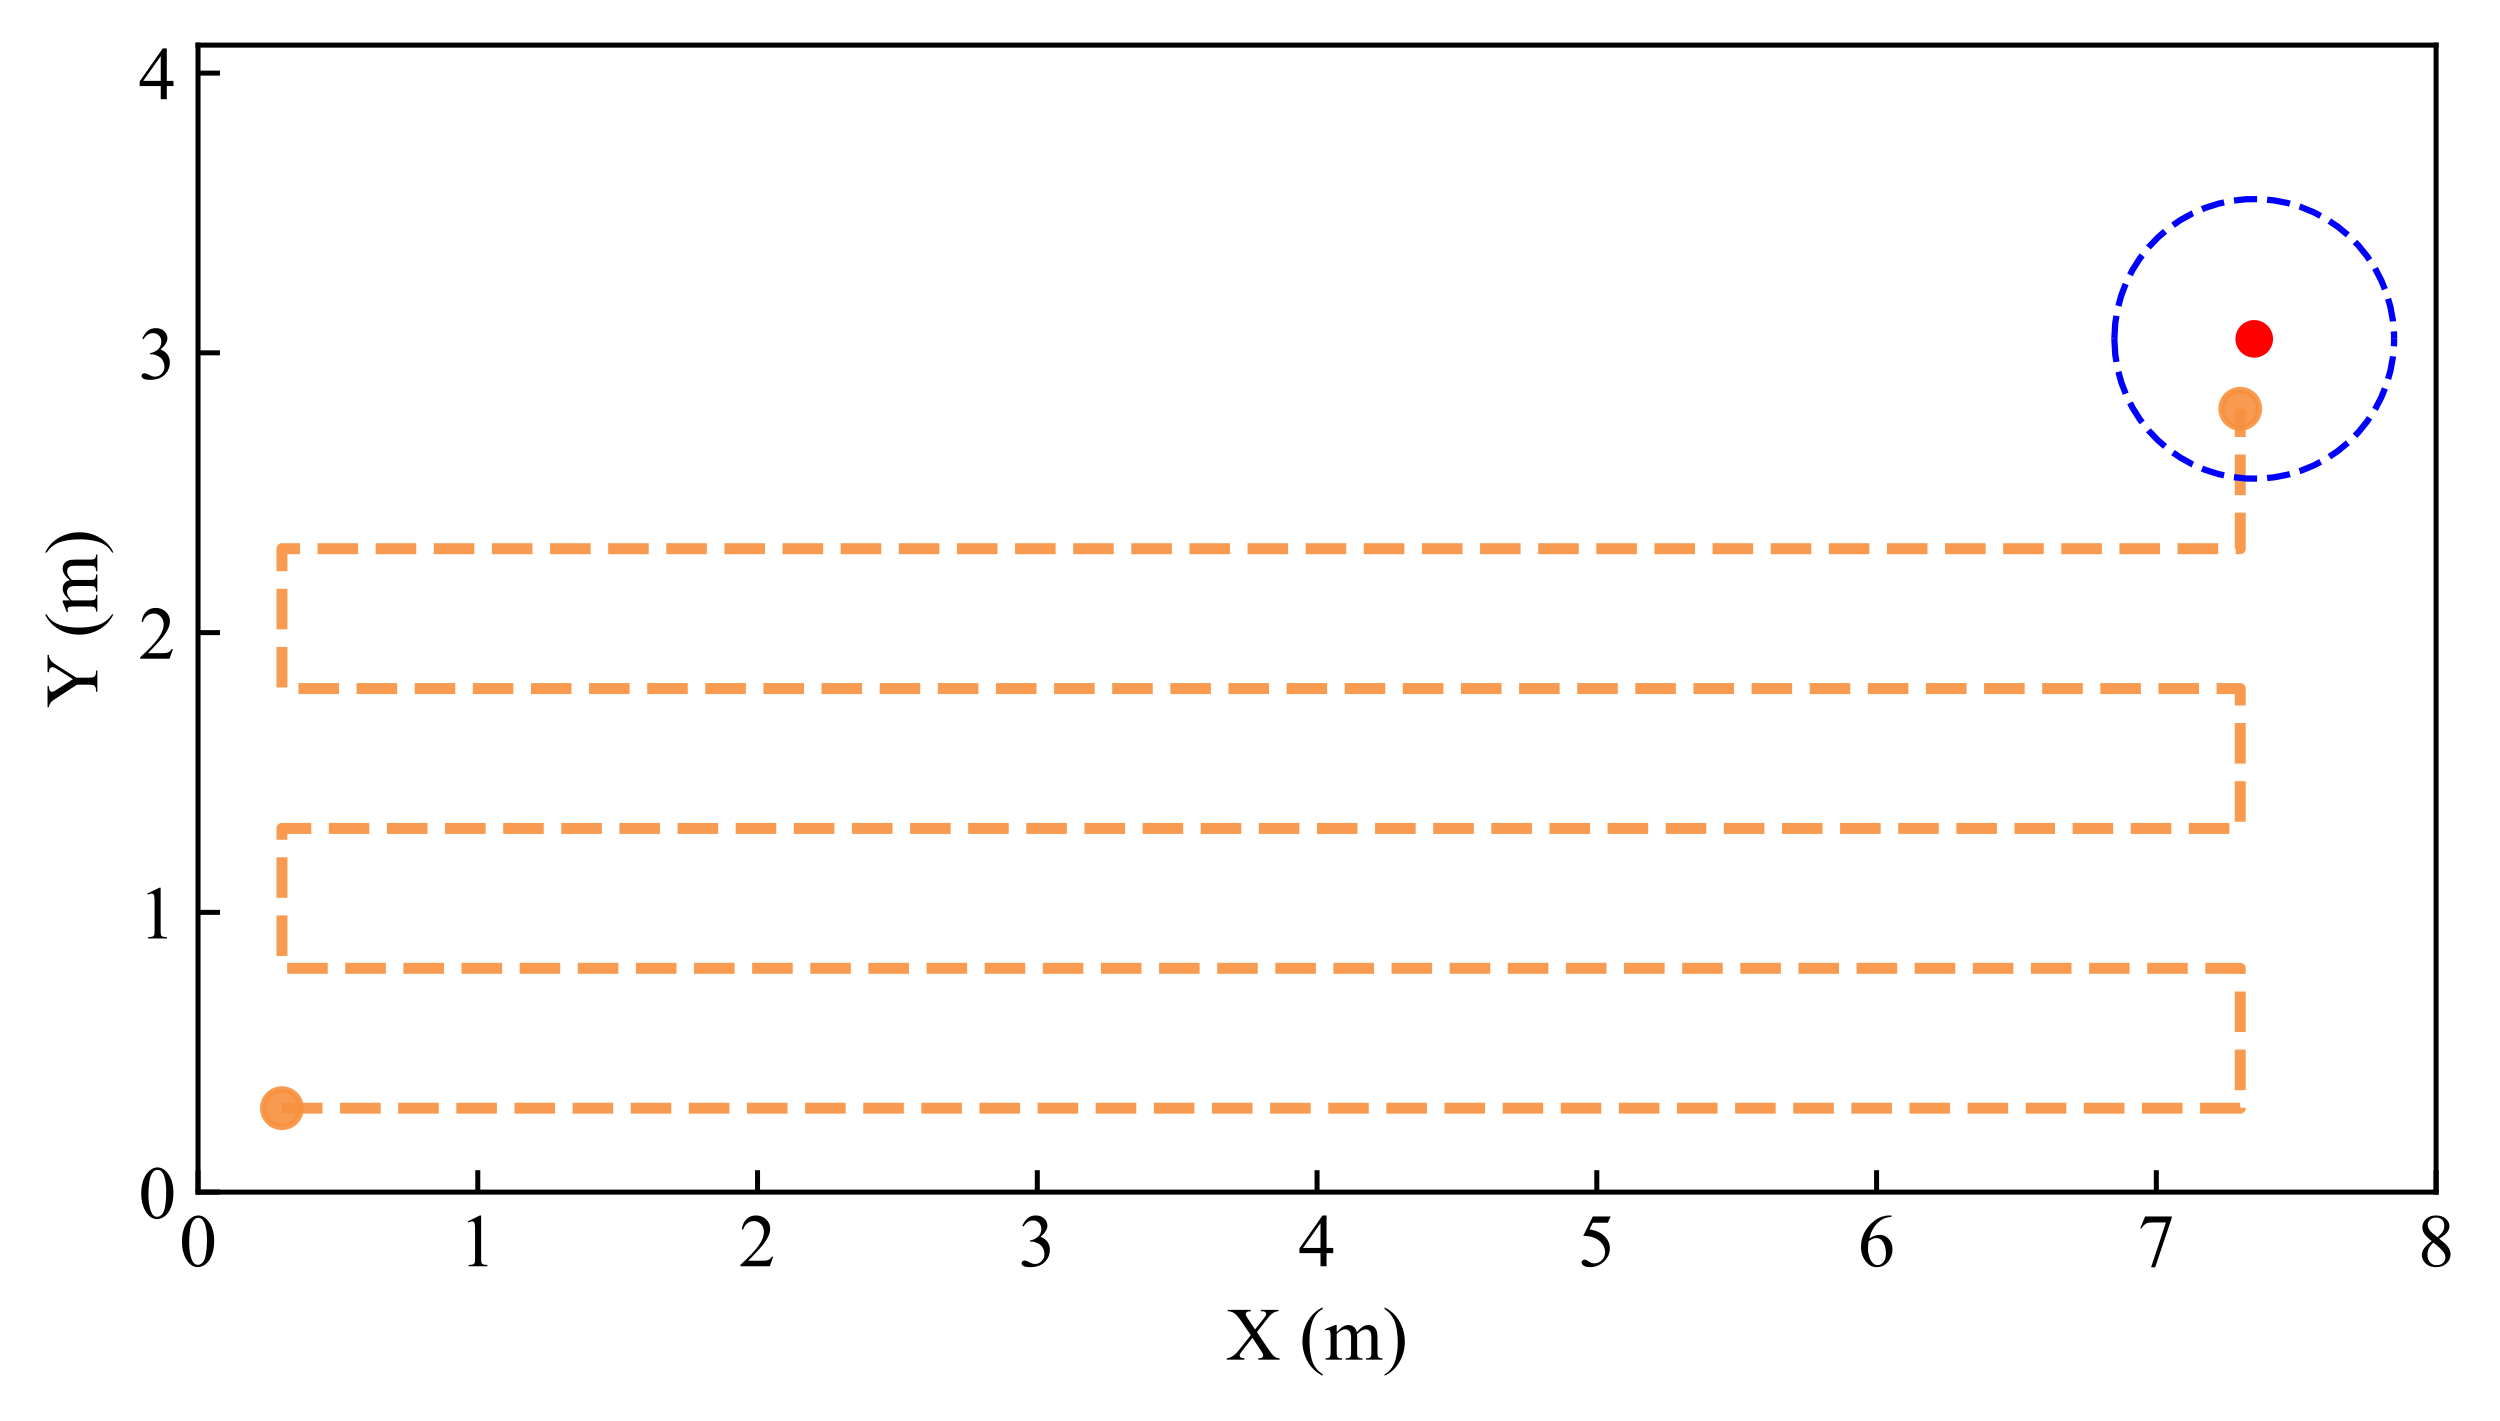
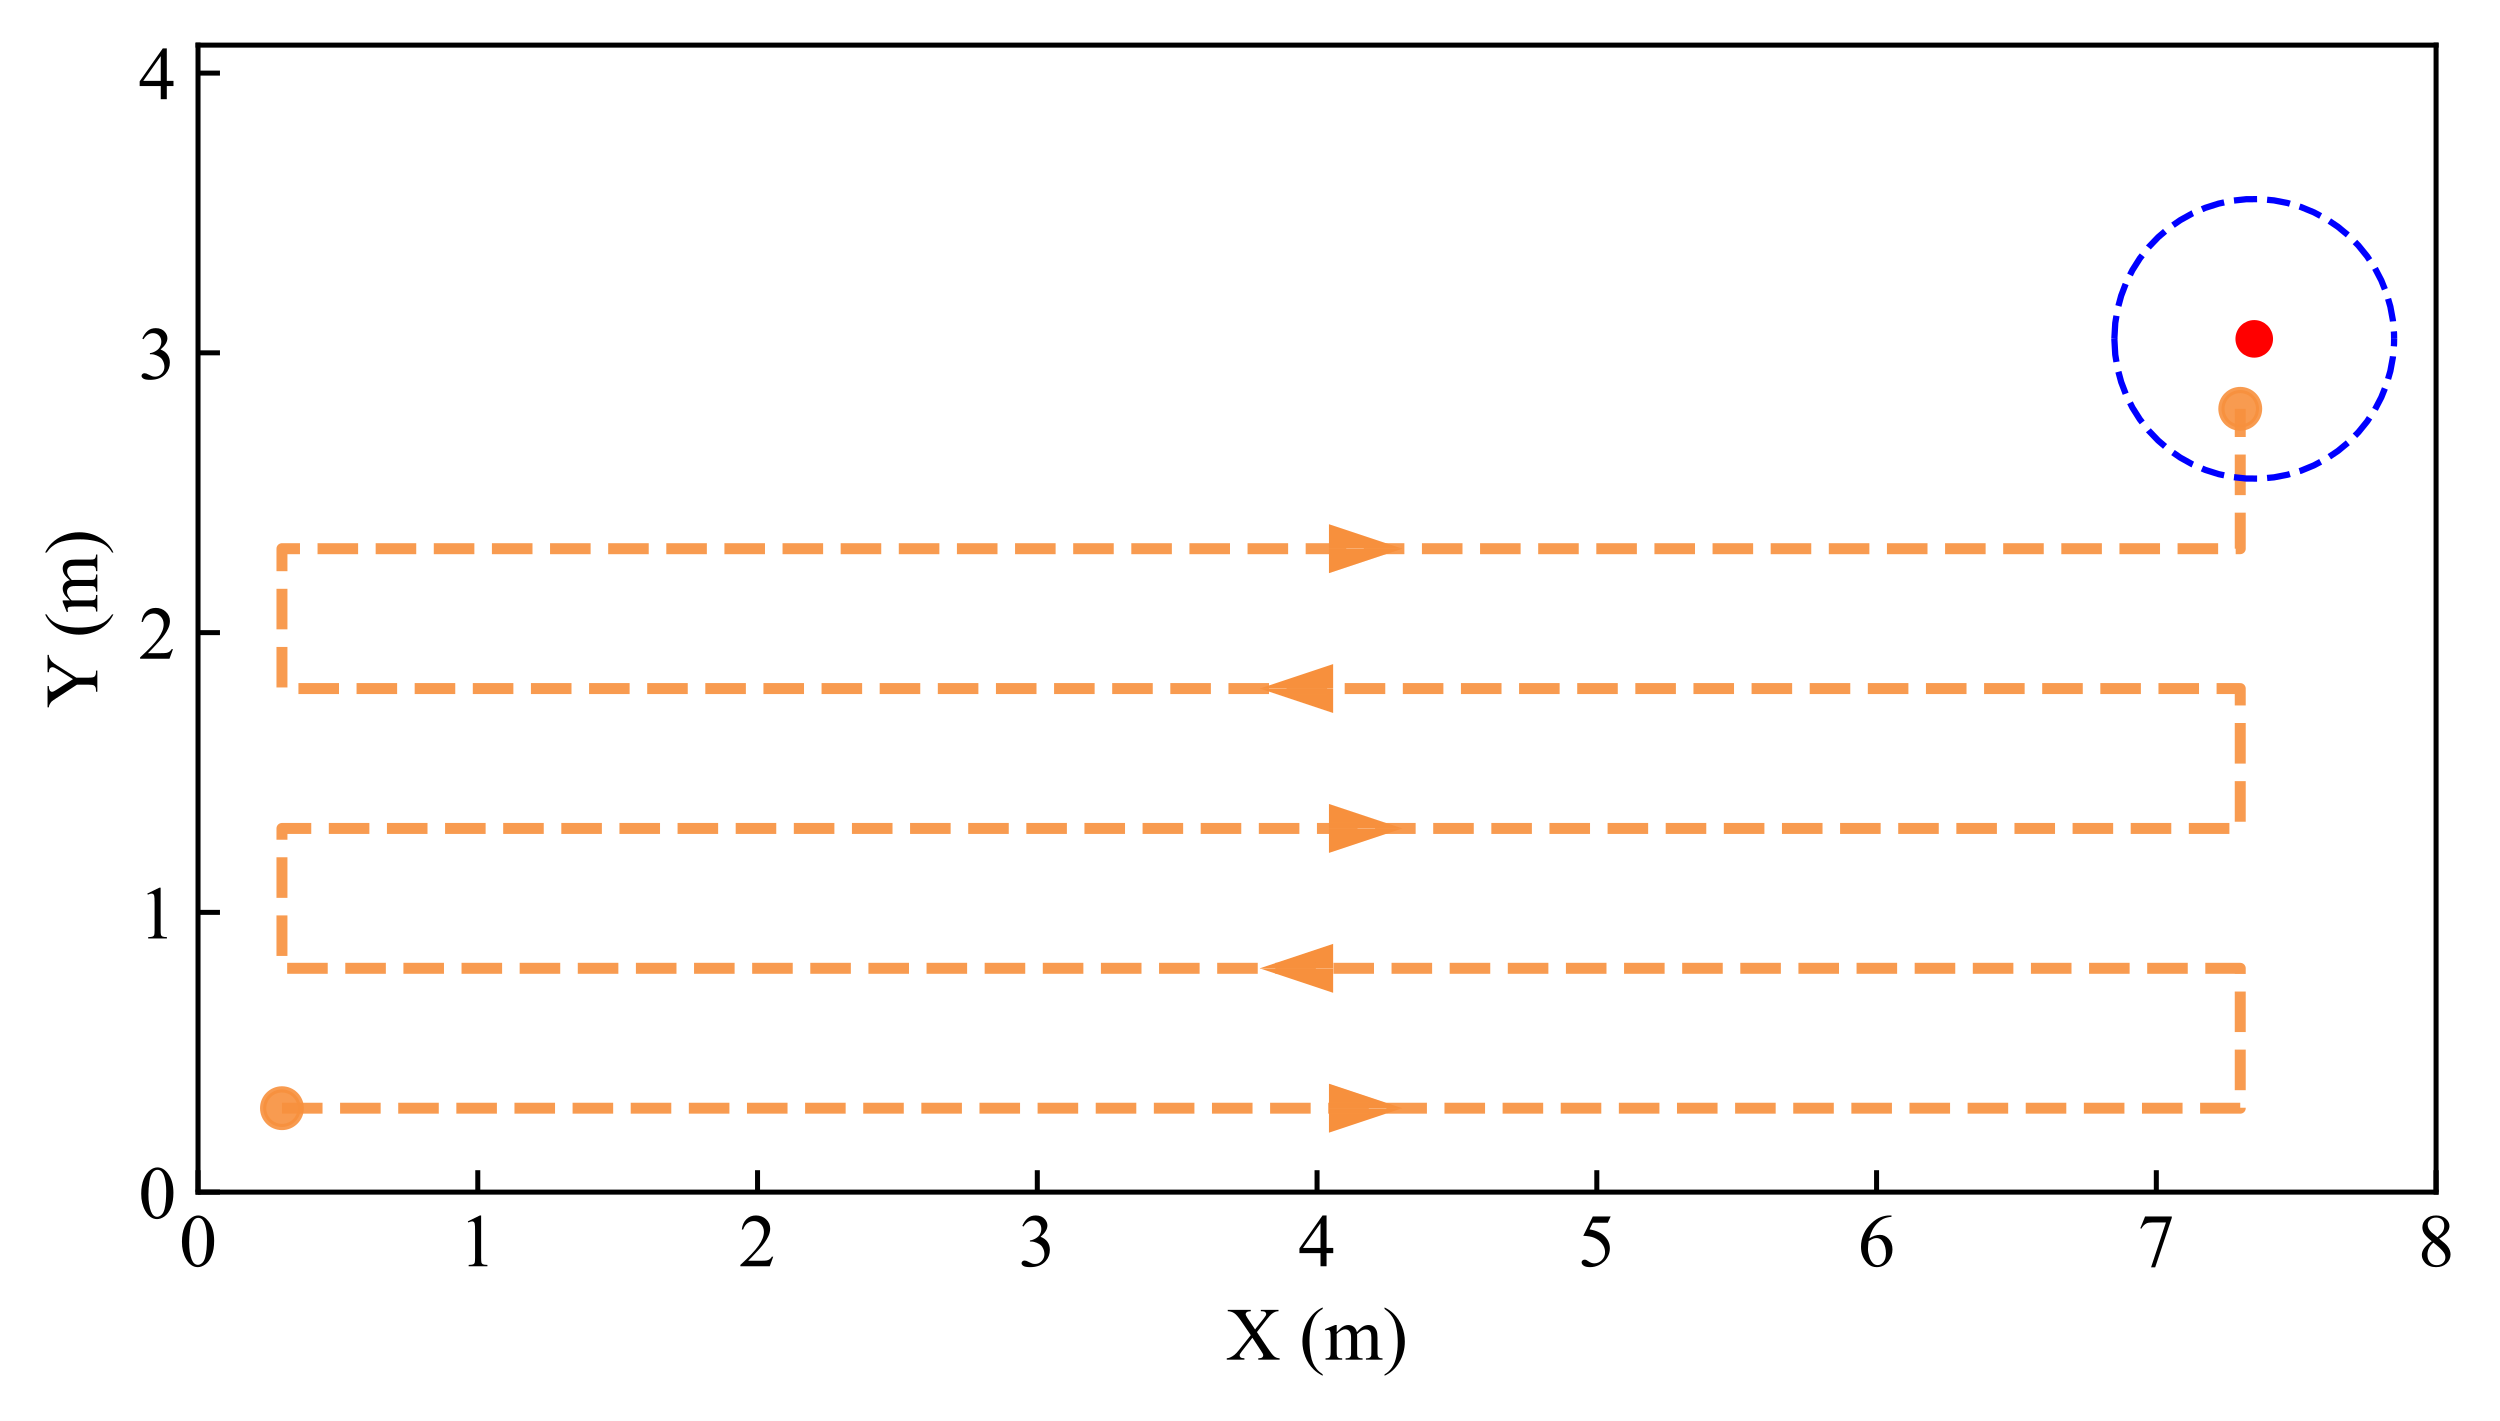
<svg xmlns="http://www.w3.org/2000/svg" xmlns:xlink="http://www.w3.org/1999/xlink" width="398.919pt" height="226.723pt" viewBox="0 0 398.919 226.723" version="1.1">
  <defs>
    <style type="text/css">*{stroke-linejoin: round; stroke-linecap: butt}</style>
  </defs>
  <g id="figure_1">
    <g id="patch_1">
      <path d="M 0 226.723  L 398.919 226.723  L 398.919 0  L 0 0  z " style="fill: #ffffff" />
    </g>
    <g id="axes_1">
      <g id="patch_2">
        <path d="M 31.599 190.224  L 388.719 190.224  L 388.719 7.2  L 31.599 7.2  z " style="fill: #ffffff" />
      </g>
+       <g id="patch_3">
+         <path d="M 223.775 176.832  L 212.057 180.738  L 212.057 176.854  L 223.551 176.854  L 223.551 176.81  L 212.057 176.81  L 212.057 172.926  z " clip-path="url(#p48c154a7c9)" style="fill: #f7903d" />
+       </g>
+       <g id="patch_4">
+         <path d="M 201.008 154.512  L 212.726 150.606  L 212.726 154.49  L 201.231 154.49  L 201.231 154.534  L 212.726 154.534  L 212.726 158.418  z " clip-path="url(#p48c154a7c9)" style="fill: #f7903d" />
+       </g>
+       <g id="patch_5">
+         <path d="M 223.775 132.192  L 212.057 136.098  L 212.057 132.214  L 223.551 132.214  L 223.551 132.17  L 212.057 132.17  L 212.057 128.286  z " clip-path="url(#p48c154a7c9)" style="fill: #f7903d" />
+       </g>
+       <g id="patch_6">
+         <path d="M 201.008 109.872  L 212.726 105.966  L 212.726 109.85  L 201.231 109.85  L 201.231 109.894  L 212.726 109.894  L 212.726 113.778  z " clip-path="url(#p48c154a7c9)" style="fill: #f7903d" />
+       </g>
+       <g id="patch_7">
+         <path d="M 223.775 87.552  L 212.057 91.458  L 212.057 87.574  L 223.551 87.574  L 223.551 87.53  L 212.057 87.53  L 212.057 83.646  z " clip-path="url(#p48c154a7c9)" style="fill: #f7903d" />
+       </g>
      <g id="matplotlib.axis_1">
        <g id="xtick_1">
          <g id="line2d_1">
            <defs>
-               <path id="mb35149a411" d="M 0 0  L 0 -3.5  " style="stroke: #000000; stroke-width: 0.8" />
+               <path id="m77b736cc24" d="M 0 0  L 0 -3.5  " style="stroke: #000000; stroke-width: 0.8" />
            </defs>
            <g>
-               <use xlink:href="#mb35149a411" x="31.599" y="190.224" style="stroke: #000000; stroke-width: 0.8" />
+               <use xlink:href="#m77b736cc24" x="31.599" y="190.224" style="stroke: #000000; stroke-width: 0.8" />
            </g>
          </g>
          <g id="text_1">
            <g transform="translate(28.59937 202.0565)scale(0.12 -0.12)">
              <defs>
                <path id="TimesNewRomanPSMT-30" d="M 231 2094  Q 231 2819 450 3342  Q 669 3866 1031 4122  Q 1313 4325 1613 4325  Q 2100 4325 2488 3828  Q 2972 3213 2972 2159  Q 2972 1422 2759 906  Q 2547 391 2217 158  Q 1888 -75 1581 -75  Q 975 -75 572 641  Q 231 1244 231 2094  z M 844 2016  Q 844 1141 1059 588  Q 1238 122 1591 122  Q 1759 122 1940 273  Q 2122 425 2216 781  Q 2359 1319 2359 2297  Q 2359 3022 2209 3506  Q 2097 3866 1919 4016  Q 1791 4119 1609 4119  Q 1397 4119 1231 3928  Q 1006 3669 925 3112  Q 844 2556 844 2016  z " transform="scale(0.015625)" />
              </defs>
              <use xlink:href="#TimesNewRomanPSMT-30" />
            </g>
          </g>
        </g>
        <g id="xtick_2">
          <g id="line2d_2">
            <g>
-               <use xlink:href="#mb35149a411" x="76.239" y="190.224" style="stroke: #000000; stroke-width: 0.8" />
+               <use xlink:href="#m77b736cc24" x="76.239" y="190.224" style="stroke: #000000; stroke-width: 0.8" />
            </g>
          </g>
          <g id="text_2">
            <g transform="translate(73.23937 202.0565)scale(0.12 -0.12)">
              <defs>
                <path id="TimesNewRomanPSMT-31" d="M 750 3822  L 1781 4325  L 1884 4325  L 1884 747  Q 1884 391 1914 303  Q 1944 216 2037 169  Q 2131 122 2419 116  L 2419 0  L 825 0  L 825 116  Q 1125 122 1212 167  Q 1300 213 1334 289  Q 1369 366 1369 747  L 1369 3034  Q 1369 3497 1338 3628  Q 1316 3728 1258 3775  Q 1200 3822 1119 3822  Q 1003 3822 797 3725  L 750 3822  z " transform="scale(0.015625)" />
              </defs>
              <use xlink:href="#TimesNewRomanPSMT-31" />
            </g>
          </g>
        </g>
        <g id="xtick_3">
          <g id="line2d_3">
            <g>
-               <use xlink:href="#mb35149a411" x="120.879" y="190.224" style="stroke: #000000; stroke-width: 0.8" />
+               <use xlink:href="#m77b736cc24" x="120.879" y="190.224" style="stroke: #000000; stroke-width: 0.8" />
            </g>
          </g>
          <g id="text_3">
            <g transform="translate(117.8794 202.0565)scale(0.12 -0.12)">
              <defs>
                <path id="TimesNewRomanPSMT-32" d="M 2934 816  L 2638 0  L 138 0  L 138 116  Q 1241 1122 1691 1759  Q 2141 2397 2141 2925  Q 2141 3328 1894 3587  Q 1647 3847 1303 3847  Q 991 3847 742 3664  Q 494 3481 375 3128  L 259 3128  Q 338 3706 661 4015  Q 984 4325 1469 4325  Q 1984 4325 2329 3994  Q 2675 3663 2675 3213  Q 2675 2891 2525 2569  Q 2294 2063 1775 1497  Q 997 647 803 472  L 1909 472  Q 2247 472 2383 497  Q 2519 522 2628 598  Q 2738 675 2819 816  L 2934 816  z " transform="scale(0.015625)" />
              </defs>
              <use xlink:href="#TimesNewRomanPSMT-32" />
            </g>
          </g>
        </g>
        <g id="xtick_4">
          <g id="line2d_4">
            <g>
-               <use xlink:href="#mb35149a411" x="165.519" y="190.224" style="stroke: #000000; stroke-width: 0.8" />
+               <use xlink:href="#m77b736cc24" x="165.519" y="190.224" style="stroke: #000000; stroke-width: 0.8" />
            </g>
          </g>
          <g id="text_4">
            <g transform="translate(162.5194 202.0565)scale(0.12 -0.12)">
              <defs>
                <path id="TimesNewRomanPSMT-33" d="M 325 3431  Q 506 3859 782 4092  Q 1059 4325 1472 4325  Q 1981 4325 2253 3994  Q 2459 3747 2459 3466  Q 2459 3003 1878 2509  Q 2269 2356 2469 2072  Q 2669 1788 2669 1403  Q 2669 853 2319 450  Q 1863 -75 997 -75  Q 569 -75 414 31  Q 259 138 259 259  Q 259 350 332 419  Q 406 488 509 488  Q 588 488 669 463  Q 722 447 909 348  Q 1097 250 1169 231  Q 1284 197 1416 197  Q 1734 197 1970 444  Q 2206 691 2206 1028  Q 2206 1275 2097 1509  Q 2016 1684 1919 1775  Q 1784 1900 1550 2001  Q 1316 2103 1072 2103  L 972 2103  L 972 2197  Q 1219 2228 1467 2375  Q 1716 2522 1828 2728  Q 1941 2934 1941 3181  Q 1941 3503 1739 3701  Q 1538 3900 1238 3900  Q 753 3900 428 3381  L 325 3431  z " transform="scale(0.015625)" />
              </defs>
              <use xlink:href="#TimesNewRomanPSMT-33" />
            </g>
          </g>
        </g>
        <g id="xtick_5">
          <g id="line2d_5">
            <g>
-               <use xlink:href="#mb35149a411" x="210.159" y="190.224" style="stroke: #000000; stroke-width: 0.8" />
+               <use xlink:href="#m77b736cc24" x="210.159" y="190.224" style="stroke: #000000; stroke-width: 0.8" />
            </g>
          </g>
          <g id="text_5">
            <g transform="translate(207.1594 202.0565)scale(0.12 -0.12)">
              <defs>
                <path id="TimesNewRomanPSMT-34" d="M 2978 1563  L 2978 1119  L 2409 1119  L 2409 0  L 1894 0  L 1894 1119  L 100 1119  L 100 1519  L 2066 4325  L 2409 4325  L 2409 1563  L 2978 1563  z M 1894 1563  L 1894 3666  L 406 1563  L 1894 1563  z " transform="scale(0.015625)" />
              </defs>
              <use xlink:href="#TimesNewRomanPSMT-34" />
            </g>
          </g>
        </g>
        <g id="xtick_6">
          <g id="line2d_6">
            <g>
-               <use xlink:href="#mb35149a411" x="254.799" y="190.224" style="stroke: #000000; stroke-width: 0.8" />
+               <use xlink:href="#m77b736cc24" x="254.799" y="190.224" style="stroke: #000000; stroke-width: 0.8" />
            </g>
          </g>
          <g id="text_6">
            <g transform="translate(251.7994 202.0565)scale(0.12 -0.12)">
              <defs>
                <path id="TimesNewRomanPSMT-35" d="M 2778 4238  L 2534 3706  L 1259 3706  L 981 3138  Q 1809 3016 2294 2522  Q 2709 2097 2709 1522  Q 2709 1188 2573 903  Q 2438 619 2231 419  Q 2025 219 1772 97  Q 1413 -75 1034 -75  Q 653 -75 479 54  Q 306 184 306 341  Q 306 428 378 495  Q 450 563 559 563  Q 641 563 702 538  Q 763 513 909 409  Q 1144 247 1384 247  Q 1750 247 2026 523  Q 2303 800 2303 1197  Q 2303 1581 2056 1914  Q 1809 2247 1375 2428  Q 1034 2569 447 2591  L 1259 4238  L 2778 4238  z " transform="scale(0.015625)" />
              </defs>
              <use xlink:href="#TimesNewRomanPSMT-35" />
            </g>
          </g>
        </g>
        <g id="xtick_7">
          <g id="line2d_7">
            <g>
-               <use xlink:href="#mb35149a411" x="299.439" y="190.224" style="stroke: #000000; stroke-width: 0.8" />
+               <use xlink:href="#m77b736cc24" x="299.439" y="190.224" style="stroke: #000000; stroke-width: 0.8" />
            </g>
          </g>
          <g id="text_7">
            <g transform="translate(296.4394 202.0565)scale(0.12 -0.12)">
              <defs>
                <path id="TimesNewRomanPSMT-36" d="M 2869 4325  L 2869 4209  Q 2456 4169 2195 4045  Q 1934 3922 1679 3669  Q 1425 3416 1258 3105  Q 1091 2794 978 2366  Q 1428 2675 1881 2675  Q 2316 2675 2634 2325  Q 2953 1975 2953 1425  Q 2953 894 2631 456  Q 2244 -75 1606 -75  Q 1172 -75 869 213  Q 275 772 275 1663  Q 275 2231 503 2743  Q 731 3256 1154 3653  Q 1578 4050 1965 4187  Q 2353 4325 2688 4325  L 2869 4325  z M 925 2138  Q 869 1716 869 1456  Q 869 1156 980 804  Q 1091 453 1309 247  Q 1469 100 1697 100  Q 1969 100 2183 356  Q 2397 613 2397 1088  Q 2397 1622 2184 2012  Q 1972 2403 1581 2403  Q 1463 2403 1327 2353  Q 1191 2303 925 2138  z " transform="scale(0.015625)" />
              </defs>
              <use xlink:href="#TimesNewRomanPSMT-36" />
            </g>
          </g>
        </g>
        <g id="xtick_8">
          <g id="line2d_8">
            <g>
-               <use xlink:href="#mb35149a411" x="344.079" y="190.224" style="stroke: #000000; stroke-width: 0.8" />
+               <use xlink:href="#m77b736cc24" x="344.079" y="190.224" style="stroke: #000000; stroke-width: 0.8" />
            </g>
          </g>
          <g id="text_8">
            <g transform="translate(341.0794 202.0565)scale(0.12 -0.12)">
              <defs>
                <path id="TimesNewRomanPSMT-37" d="M 644 4238  L 2916 4238  L 2916 4119  L 1503 -88  L 1153 -88  L 2419 3728  L 1253 3728  Q 900 3728 750 3644  Q 488 3500 328 3200  L 238 3234  L 644 4238  z " transform="scale(0.015625)" />
              </defs>
              <use xlink:href="#TimesNewRomanPSMT-37" />
            </g>
          </g>
        </g>
        <g id="xtick_9">
          <g id="line2d_9">
            <g>
-               <use xlink:href="#mb35149a411" x="388.719" y="190.224" style="stroke: #000000; stroke-width: 0.8" />
+               <use xlink:href="#m77b736cc24" x="388.719" y="190.224" style="stroke: #000000; stroke-width: 0.8" />
            </g>
          </g>
          <g id="text_9">
            <g transform="translate(385.7194 202.0565)scale(0.12 -0.12)">
              <defs>
                <path id="TimesNewRomanPSMT-38" d="M 1228 2134  Q 725 2547 579 2797  Q 434 3047 434 3316  Q 434 3728 753 4026  Q 1072 4325 1600 4325  Q 2113 4325 2425 4047  Q 2738 3769 2738 3413  Q 2738 3175 2569 2928  Q 2400 2681 1866 2347  Q 2416 1922 2594 1678  Q 2831 1359 2831 1006  Q 2831 559 2490 242  Q 2150 -75 1597 -75  Q 994 -75 656 303  Q 388 606 388 966  Q 388 1247 577 1523  Q 766 1800 1228 2134  z M 1719 2469  Q 2094 2806 2194 3001  Q 2294 3197 2294 3444  Q 2294 3772 2109 3958  Q 1925 4144 1606 4144  Q 1288 4144 1088 3959  Q 888 3775 888 3528  Q 888 3366 970 3203  Q 1053 3041 1206 2894  L 1719 2469  z M 1375 2016  Q 1116 1797 991 1539  Q 866 1281 866 981  Q 866 578 1086 336  Q 1306 94 1647 94  Q 1984 94 2187 284  Q 2391 475 2391 747  Q 2391 972 2272 1150  Q 2050 1481 1375 2016  z " transform="scale(0.015625)" />
              </defs>
              <use xlink:href="#TimesNewRomanPSMT-38" />
            </g>
          </g>
        </g>
        <g id="text_10">
          <g transform="translate(195.6637 216.9559)scale(0.12 -0.12)">
            <defs>
              <path id="TimesNewRomanPSMT-58" d="M 2613 2347  L 3522 991  Q 3900 428 4083 279  Q 4266 131 4547 116  L 4547 0  L 2728 0  L 2728 116  Q 2909 119 2997 153  Q 3063 181 3105 239  Q 3147 297 3147 356  Q 3147 428 3119 500  Q 3097 553 2947 775  L 2228 1863  L 1341 725  Q 1200 544 1172 483  Q 1144 422 1144 356  Q 1144 256 1228 190  Q 1313 125 1550 116  L 1550 0  L 47 0  L 47 116  Q 206 131 322 181  Q 516 263 691 400  Q 866 538 1091 822  L 2091 2084  L 1256 3306  Q 916 3803 678 3958  Q 441 4113 131 4122  L 131 4238  L 2091 4238  L 2091 4122  Q 1841 4113 1748 4041  Q 1656 3969 1656 3881  Q 1656 3766 1806 3544  L 2456 2572  L 3209 3525  Q 3341 3694 3370 3756  Q 3400 3819 3400 3884  Q 3400 3950 3363 4000  Q 3316 4066 3244 4092  Q 3172 4119 2947 4122  L 2947 4238  L 4450 4238  L 4450 4122  Q 4272 4113 4159 4066  Q 3991 3994 3850 3872  Q 3709 3750 3453 3422  L 2613 2347  z " transform="scale(0.015625)" />
              <path id="TimesNewRomanPSMT-20" transform="scale(0.015625)" />
              <path id="TimesNewRomanPSMT-28" d="M 1988 -1253  L 1988 -1369  Q 1516 -1131 1200 -813  Q 750 -359 506 256  Q 263 872 263 1534  Q 263 2503 741 3301  Q 1219 4100 1988 4444  L 1988 4313  Q 1603 4100 1356 3731  Q 1109 3363 987 2797  Q 866 2231 866 1616  Q 866 947 969 400  Q 1050 -31 1165 -292  Q 1281 -553 1476 -793  Q 1672 -1034 1988 -1253  z " transform="scale(0.015625)" />
              <path id="TimesNewRomanPSMT-6d" d="M 1050 2338  Q 1363 2650 1419 2697  Q 1559 2816 1721 2881  Q 1884 2947 2044 2947  Q 2313 2947 2506 2790  Q 2700 2634 2766 2338  Q 3088 2713 3309 2830  Q 3531 2947 3766 2947  Q 3994 2947 4170 2830  Q 4347 2713 4450 2447  Q 4519 2266 4519 1878  L 4519 647  Q 4519 378 4559 278  Q 4591 209 4675 161  Q 4759 113 4950 113  L 4950 0  L 3538 0  L 3538 113  L 3597 113  Q 3781 113 3884 184  Q 3956 234 3988 344  Q 4000 397 4000 647  L 4000 1878  Q 4000 2228 3916 2372  Q 3794 2572 3525 2572  Q 3359 2572 3192 2489  Q 3025 2406 2788 2181  L 2781 2147  L 2788 2013  L 2788 647  Q 2788 353 2820 281  Q 2853 209 2943 161  Q 3034 113 3253 113  L 3253 0  L 1806 0  L 1806 113  Q 2044 113 2133 169  Q 2222 225 2256 338  Q 2272 391 2272 647  L 2272 1878  Q 2272 2228 2169 2381  Q 2031 2581 1784 2581  Q 1616 2581 1450 2491  Q 1191 2353 1050 2181  L 1050 647  Q 1050 366 1089 281  Q 1128 197 1204 155  Q 1281 113 1516 113  L 1516 0  L 100 0  L 100 113  Q 297 113 375 155  Q 453 197 493 289  Q 534 381 534 647  L 534 1741  Q 534 2213 506 2350  Q 484 2453 437 2492  Q 391 2531 309 2531  Q 222 2531 100 2484  L 53 2597  L 916 2947  L 1050 2947  L 1050 2338  z " transform="scale(0.015625)" />
              <path id="TimesNewRomanPSMT-29" d="M 144 4313  L 144 4444  Q 619 4209 934 3891  Q 1381 3434 1625 2820  Q 1869 2206 1869 1541  Q 1869 572 1392 -226  Q 916 -1025 144 -1369  L 144 -1253  Q 528 -1038 776 -670  Q 1025 -303 1145 264  Q 1266 831 1266 1447  Q 1266 2113 1163 2663  Q 1084 3094 967 3353  Q 850 3613 656 3853  Q 463 4094 144 4313  z " transform="scale(0.015625)" />
            </defs>
            <use xlink:href="#TimesNewRomanPSMT-58" />
            <use xlink:href="#TimesNewRomanPSMT-20" x="72.217" />
            <use xlink:href="#TimesNewRomanPSMT-28" x="97.217" />
            <use xlink:href="#TimesNewRomanPSMT-6d" x="130.518" />
            <use xlink:href="#TimesNewRomanPSMT-29" x="208.301" />
          </g>
        </g>
      </g>
      <g id="matplotlib.axis_2">
        <g id="ytick_1">
          <g id="line2d_10">
            <defs>
-               <path id="m7e977d6e85" d="M 0 0  L 3.5 0  " style="stroke: #000000; stroke-width: 0.8" />
+               <path id="m4909483bc9" d="M 0 0  L 3.5 0  " style="stroke: #000000; stroke-width: 0.8" />
            </defs>
            <g>
-               <use xlink:href="#m7e977d6e85" x="31.599" y="190.224" style="stroke: #000000; stroke-width: 0.8" />
+               <use xlink:href="#m4909483bc9" x="31.599" y="190.224" style="stroke: #000000; stroke-width: 0.8" />
            </g>
          </g>
          <g id="text_11">
            <g transform="translate(22.09937 194.3903)scale(0.12 -0.12)">
              <use xlink:href="#TimesNewRomanPSMT-30" />
            </g>
          </g>
        </g>
        <g id="ytick_2">
          <g id="line2d_11">
            <g>
-               <use xlink:href="#m7e977d6e85" x="31.599" y="145.584" style="stroke: #000000; stroke-width: 0.8" />
+               <use xlink:href="#m4909483bc9" x="31.599" y="145.584" style="stroke: #000000; stroke-width: 0.8" />
            </g>
          </g>
          <g id="text_12">
            <g transform="translate(22.09937 149.7502)scale(0.12 -0.12)">
              <use xlink:href="#TimesNewRomanPSMT-31" />
            </g>
          </g>
        </g>
        <g id="ytick_3">
          <g id="line2d_12">
            <g>
-               <use xlink:href="#m7e977d6e85" x="31.599" y="100.944" style="stroke: #000000; stroke-width: 0.8" />
+               <use xlink:href="#m4909483bc9" x="31.599" y="100.944" style="stroke: #000000; stroke-width: 0.8" />
            </g>
          </g>
          <g id="text_13">
            <g transform="translate(22.09937 105.1102)scale(0.12 -0.12)">
              <use xlink:href="#TimesNewRomanPSMT-32" />
            </g>
          </g>
        </g>
        <g id="ytick_4">
          <g id="line2d_13">
            <g>
-               <use xlink:href="#m7e977d6e85" x="31.599" y="56.304" style="stroke: #000000; stroke-width: 0.8" />
+               <use xlink:href="#m4909483bc9" x="31.599" y="56.304" style="stroke: #000000; stroke-width: 0.8" />
            </g>
          </g>
          <g id="text_14">
            <g transform="translate(22.09937 60.47025)scale(0.12 -0.12)">
              <use xlink:href="#TimesNewRomanPSMT-33" />
            </g>
          </g>
        </g>
        <g id="ytick_5">
          <g id="line2d_14">
            <g>
-               <use xlink:href="#m7e977d6e85" x="31.599" y="11.664" style="stroke: #000000; stroke-width: 0.8" />
+               <use xlink:href="#m4909483bc9" x="31.599" y="11.664" style="stroke: #000000; stroke-width: 0.8" />
            </g>
          </g>
          <g id="text_15">
            <g transform="translate(22.09937 15.83025)scale(0.12 -0.12)">
              <use xlink:href="#TimesNewRomanPSMT-34" />
            </g>
          </g>
        </g>
        <g id="text_16">
          <g transform="translate(15.5325 112.9826)rotate(-90)scale(0.12 -0.12)">
            <defs>
              <path id="TimesNewRomanPSMT-59" d="M 3050 4238  L 4528 4238  L 4528 4122  L 4447 4122  Q 4366 4122 4209 4050  Q 4053 3978 3925 3843  Q 3797 3709 3609 3406  L 2588 1797  L 2588 734  Q 2588 344 2675 247  Q 2794 116 3050 116  L 3188 116  L 3188 0  L 1388 0  L 1388 116  L 1538 116  Q 1806 116 1919 278  Q 1988 378 1988 734  L 1988 1738  L 825 3513  Q 619 3825 545 3903  Q 472 3981 241 4091  Q 178 4122 59 4122  L 59 4238  L 1872 4238  L 1872 4122  L 1778 4122  Q 1631 4122 1507 4053  Q 1384 3984 1384 3847  Q 1384 3734 1575 3441  L 2459 2075  L 3291 3381  Q 3478 3675 3478 3819  Q 3478 3906 3433 3975  Q 3388 4044 3303 4083  Q 3219 4122 3050 4122  L 3050 4238  z " transform="scale(0.015625)" />
            </defs>
            <use xlink:href="#TimesNewRomanPSMT-59" />
            <use xlink:href="#TimesNewRomanPSMT-20" x="68.467" />
            <use xlink:href="#TimesNewRomanPSMT-28" x="93.467" />
            <use xlink:href="#TimesNewRomanPSMT-6d" x="126.768" />
            <use xlink:href="#TimesNewRomanPSMT-29" x="204.551" />
          </g>
        </g>
      </g>
      <g id="line2d_15">
-         <path d="M 44.991 176.832  L 67.311 176.832  L 89.631 176.832  L 111.951 176.832  L 134.271 176.832  L 156.591 176.832  L 178.911 176.832  L 201.231 176.832  L 223.551 176.832  L 245.871 176.832  L 268.191 176.832  L 290.511 176.832  L 312.831 176.832  L 335.151 176.832  L 357.471 176.832  L 357.471 154.512  L 335.151 154.512  L 312.831 154.512  L 290.511 154.512  L 268.191 154.512  L 245.871 154.512  L 223.551 154.512  L 201.231 154.512  L 178.911 154.512  L 156.591 154.512  L 134.271 154.512  L 111.951 154.512  L 89.631 154.512  L 67.311 154.512  L 44.991 154.512  L 44.991 132.192  L 67.311 132.192  L 89.631 132.192  L 111.951 132.192  L 134.271 132.192  L 156.591 132.192  L 178.911 132.192  L 201.231 132.192  L 223.551 132.192  L 245.871 132.192  L 268.191 132.192  L 290.511 132.192  L 312.831 132.192  L 335.151 132.192  L 357.471 132.192  L 357.471 109.872  L 335.151 109.872  L 312.831 109.872  L 290.511 109.872  L 268.191 109.872  L 245.871 109.872  L 223.551 109.872  L 201.231 109.872  L 178.911 109.872  L 156.591 109.872  L 134.271 109.872  L 111.951 109.872  L 89.631 109.872  L 67.311 109.872  L 44.991 109.872  L 44.991 87.552  L 67.311 87.552  L 89.631 87.552  L 111.951 87.552  L 134.271 87.552  L 156.591 87.552  L 178.911 87.552  L 201.231 87.552  L 223.551 87.552  L 245.871 87.552  L 268.191 87.552  L 290.511 87.552  L 312.831 87.552  L 335.151 87.552  L 357.471 87.552  L 357.471 65.232  " clip-path="url(#p5b757394e2)" style="fill: none; stroke-dasharray: 6.475,2.8; stroke-dashoffset: 0; stroke: #f7903d; stroke-opacity: 0.9; stroke-width: 1.75" />
+         <path d="M 44.991 176.832  L 67.311 176.832  L 89.631 176.832  L 111.951 176.832  L 134.271 176.832  L 156.591 176.832  L 178.911 176.832  L 201.231 176.832  L 223.551 176.832  L 245.871 176.832  L 268.191 176.832  L 290.511 176.832  L 312.831 176.832  L 335.151 176.832  L 357.471 176.832  L 357.471 154.512  L 335.151 154.512  L 312.831 154.512  L 290.511 154.512  L 268.191 154.512  L 245.871 154.512  L 223.551 154.512  L 201.231 154.512  L 178.911 154.512  L 156.591 154.512  L 134.271 154.512  L 111.951 154.512  L 89.631 154.512  L 67.311 154.512  L 44.991 154.512  L 44.991 132.192  L 67.311 132.192  L 89.631 132.192  L 111.951 132.192  L 134.271 132.192  L 156.591 132.192  L 178.911 132.192  L 201.231 132.192  L 223.551 132.192  L 245.871 132.192  L 268.191 132.192  L 290.511 132.192  L 312.831 132.192  L 335.151 132.192  L 357.471 132.192  L 357.471 109.872  L 335.151 109.872  L 312.831 109.872  L 290.511 109.872  L 268.191 109.872  L 245.871 109.872  L 223.551 109.872  L 201.231 109.872  L 178.911 109.872  L 156.591 109.872  L 134.271 109.872  L 111.951 109.872  L 89.631 109.872  L 67.311 109.872  L 44.991 109.872  L 44.991 87.552  L 67.311 87.552  L 89.631 87.552  L 111.951 87.552  L 134.271 87.552  L 156.591 87.552  L 178.911 87.552  L 201.231 87.552  L 223.551 87.552  L 245.871 87.552  L 268.191 87.552  L 290.511 87.552  L 312.831 87.552  L 335.151 87.552  L 357.471 87.552  L 357.471 65.232  " clip-path="url(#p48c154a7c9)" style="fill: none; stroke-dasharray: 6.475,2.8; stroke-dashoffset: 0; stroke: #f7903d; stroke-opacity: 0.9; stroke-width: 1.75" />
        <defs>
-           <path id="mc5f99ede54" d="M 0 3  C 0.796 3 1.559 2.684 2.121 2.121  C 2.684 1.559 3 0.796 3 0  C 3 -0.796 2.684 -1.559 2.121 -2.121  C 1.559 -2.684 0.796 -3 0 -3  C -0.796 -3 -1.559 -2.684 -2.121 -2.121  C -2.684 -1.559 -3 -0.796 -3 0  C -3 0.796 -2.684 1.559 -2.121 2.121  C -1.559 2.684 -0.796 3 0 3  z " style="stroke: #f7903d; stroke-opacity: 0.9" />
+           <path id="mccbb7d583e" d="M 0 3  C 0.796 3 1.559 2.684 2.121 2.121  C 2.684 1.559 3 0.796 3 0  C 3 -0.796 2.684 -1.559 2.121 -2.121  C 1.559 -2.684 0.796 -3 0 -3  C -0.796 -3 -1.559 -2.684 -2.121 -2.121  C -2.684 -1.559 -3 -0.796 -3 0  C -3 0.796 -2.684 1.559 -2.121 2.121  C -1.559 2.684 -0.796 3 0 3  z " style="stroke: #f7903d; stroke-opacity: 0.9" />
        </defs>
-         <g clip-path="url(#p5b757394e2)">
-           <use xlink:href="#mc5f99ede54" x="44.991" y="176.832" style="fill: #f7903d; fill-opacity: 0.9; stroke: #f7903d; stroke-opacity: 0.9" />
-           <use xlink:href="#mc5f99ede54" x="357.471" y="65.232" style="fill: #f7903d; fill-opacity: 0.9; stroke: #f7903d; stroke-opacity: 0.9" />
+         <g clip-path="url(#p48c154a7c9)">
+           <use xlink:href="#mccbb7d583e" x="44.991" y="176.832" style="fill: #f7903d; fill-opacity: 0.9; stroke: #f7903d; stroke-opacity: 0.9" />
+           <use xlink:href="#mccbb7d583e" x="357.471" y="65.232" style="fill: #f7903d; fill-opacity: 0.9; stroke: #f7903d; stroke-opacity: 0.9" />
        </g>
      </g>
      <g id="line2d_16">
-         <path d="M 337.383 54.072  L 337.526 51.551  L 337.892 49.333  L 338.473 47.184  L 339.268 45.096  L 340.268 43.098  L 341.455 41.219  L 342.831 39.461  L 344.375 37.847  L 346.072 36.398  L 347.903 35.127  L 349.849 34.045  L 351.894 33.163  L 354.02 32.488  L 356.198 32.029  L 358.413 31.789  L 360.637 31.772  L 362.851 31.975  L 365.039 32.399  L 367.173 33.039  L 369.236 33.89  L 371.2 34.941  L 373.049 36.181  L 374.763 37.598  L 376.326 39.177  L 377.728 40.908  L 378.952 42.772  L 379.978 44.739  L 380.809 46.81  L 381.425 48.939  L 381.827 51.117  L 382.006 53.179  L 382.023 54.072  L 382.023 54.072  " clip-path="url(#p5b757394e2)" style="fill: none; stroke-dasharray: 3.7,1.6; stroke-dashoffset: 0; stroke: #0000ff" />
+         <path d="M 337.383 54.072  L 337.526 51.551  L 337.892 49.333  L 338.473 47.184  L 339.268 45.096  L 340.268 43.098  L 341.455 41.219  L 342.831 39.461  L 344.375 37.847  L 346.072 36.398  L 347.903 35.127  L 349.849 34.045  L 351.894 33.163  L 354.02 32.488  L 356.198 32.029  L 358.413 31.789  L 360.637 31.772  L 362.851 31.975  L 365.039 32.399  L 367.173 33.039  L 369.236 33.89  L 371.2 34.941  L 373.049 36.181  L 374.763 37.598  L 376.326 39.177  L 377.728 40.908  L 378.952 42.772  L 379.978 44.739  L 380.809 46.81  L 381.425 48.939  L 381.827 51.117  L 382.006 53.179  L 382.023 54.072  L 382.023 54.072  " clip-path="url(#p48c154a7c9)" style="fill: none; stroke-dasharray: 3.7,1.6; stroke-dashoffset: 0; stroke: #0000ff" />
      </g>
      <g id="line2d_17">
-         <path d="M 337.383 54.072  L 337.526 56.593  L 337.892 58.811  L 338.473 60.96  L 339.268 63.048  L 340.268 65.046  L 341.455 66.925  L 342.831 68.683  L 344.375 70.297  L 346.072 71.746  L 347.903 73.017  L 349.849 74.099  L 351.894 74.981  L 354.02 75.656  L 356.198 76.115  L 358.413 76.355  L 360.637 76.372  L 362.851 76.169  L 365.039 75.745  L 367.173 75.105  L 369.236 74.254  L 371.2 73.203  L 373.049 71.963  L 374.763 70.546  L 376.326 68.967  L 377.728 67.236  L 378.952 65.372  L 379.978 63.405  L 380.809 61.334  L 381.425 59.205  L 381.827 57.027  L 382.006 54.965  L 382.023 54.072  L 382.023 54.072  " clip-path="url(#p5b757394e2)" style="fill: none; stroke-dasharray: 3.7,1.6; stroke-dashoffset: 0; stroke: #0000ff" />
+         <path d="M 337.383 54.072  L 337.526 56.593  L 337.892 58.811  L 338.473 60.96  L 339.268 63.048  L 340.268 65.046  L 341.455 66.925  L 342.831 68.683  L 344.375 70.297  L 346.072 71.746  L 347.903 73.017  L 349.849 74.099  L 351.894 74.981  L 354.02 75.656  L 356.198 76.115  L 358.413 76.355  L 360.637 76.372  L 362.851 76.169  L 365.039 75.745  L 367.173 75.105  L 369.236 74.254  L 371.2 73.203  L 373.049 71.963  L 374.763 70.546  L 376.326 68.967  L 377.728 67.236  L 378.952 65.372  L 379.978 63.405  L 380.809 61.334  L 381.425 59.205  L 381.827 57.027  L 382.006 54.965  L 382.023 54.072  L 382.023 54.072  " clip-path="url(#p48c154a7c9)" style="fill: none; stroke-dasharray: 3.7,1.6; stroke-dashoffset: 0; stroke: #0000ff" />
      </g>
      <g id="line2d_18">
-         <path d="M 359.703 54.072  " clip-path="url(#p5b757394e2)" style="fill: none; stroke: #ff0000; stroke-width: 1.5; stroke-linecap: square" />
+         <path d="M 359.703 54.072  " clip-path="url(#p48c154a7c9)" style="fill: none; stroke: #ff0000; stroke-width: 1.5; stroke-linecap: square" />
        <defs>
-           <path id="m897335fbf5" d="M 0 2.5  C 0.663 2.5 1.299 2.237 1.768 1.768  C 2.237 1.299 2.5 0.663 2.5 0  C 2.5 -0.663 2.237 -1.299 1.768 -1.768  C 1.299 -2.237 0.663 -2.5 0 -2.5  C -0.663 -2.5 -1.299 -2.237 -1.768 -1.768  C -2.237 -1.299 -2.5 -0.663 -2.5 0  C -2.5 0.663 -2.237 1.299 -1.768 1.768  C -1.299 2.237 -0.663 2.5 0 2.5  z " style="stroke: #ff0000" />
+           <path id="me39296dddb" d="M 0 2.5  C 0.663 2.5 1.299 2.237 1.768 1.768  C 2.237 1.299 2.5 0.663 2.5 0  C 2.5 -0.663 2.237 -1.299 1.768 -1.768  C 1.299 -2.237 0.663 -2.5 0 -2.5  C -0.663 -2.5 -1.299 -2.237 -1.768 -1.768  C -2.237 -1.299 -2.5 -0.663 -2.5 0  C -2.5 0.663 -2.237 1.299 -1.768 1.768  C -1.299 2.237 -0.663 2.5 0 2.5  z " style="stroke: #ff0000" />
        </defs>
-         <g clip-path="url(#p5b757394e2)">
-           <use xlink:href="#m897335fbf5" x="359.703" y="54.072" style="fill: #ff0000; stroke: #ff0000" />
-         </g>
-       </g>
-       <g id="patch_3">
+         <g clip-path="url(#p48c154a7c9)">
+           <use xlink:href="#me39296dddb" x="359.703" y="54.072" style="fill: #ff0000; stroke: #ff0000" />
+         </g>
+       </g>
+       <g id="patch_8">
        <path d="M 31.599 190.224  L 31.599 7.2  " style="fill: none; stroke: #000000; stroke-width: 0.8; stroke-linejoin: miter; stroke-linecap: square" />
      </g>
-       <g id="patch_4">
+       <g id="patch_9">
        <path d="M 388.719 190.224  L 388.719 7.2  " style="fill: none; stroke: #000000; stroke-width: 0.8; stroke-linejoin: miter; stroke-linecap: square" />
      </g>
-       <g id="patch_5">
+       <g id="patch_10">
        <path d="M 31.599 190.224  L 388.719 190.224  " style="fill: none; stroke: #000000; stroke-width: 0.8; stroke-linejoin: miter; stroke-linecap: square" />
      </g>
-       <g id="patch_6">
+       <g id="patch_11">
        <path d="M 31.599 7.2  L 388.719 7.2  " style="fill: none; stroke: #000000; stroke-width: 0.8; stroke-linejoin: miter; stroke-linecap: square" />
      </g>
    </g>
  </g>
  <defs>
-     <clipPath id="p5b757394e2">
+     <clipPath id="p48c154a7c9">
      <rect x="31.599" y="7.2" width="357.12" height="183.024" />
    </clipPath>
  </defs>
</svg>
